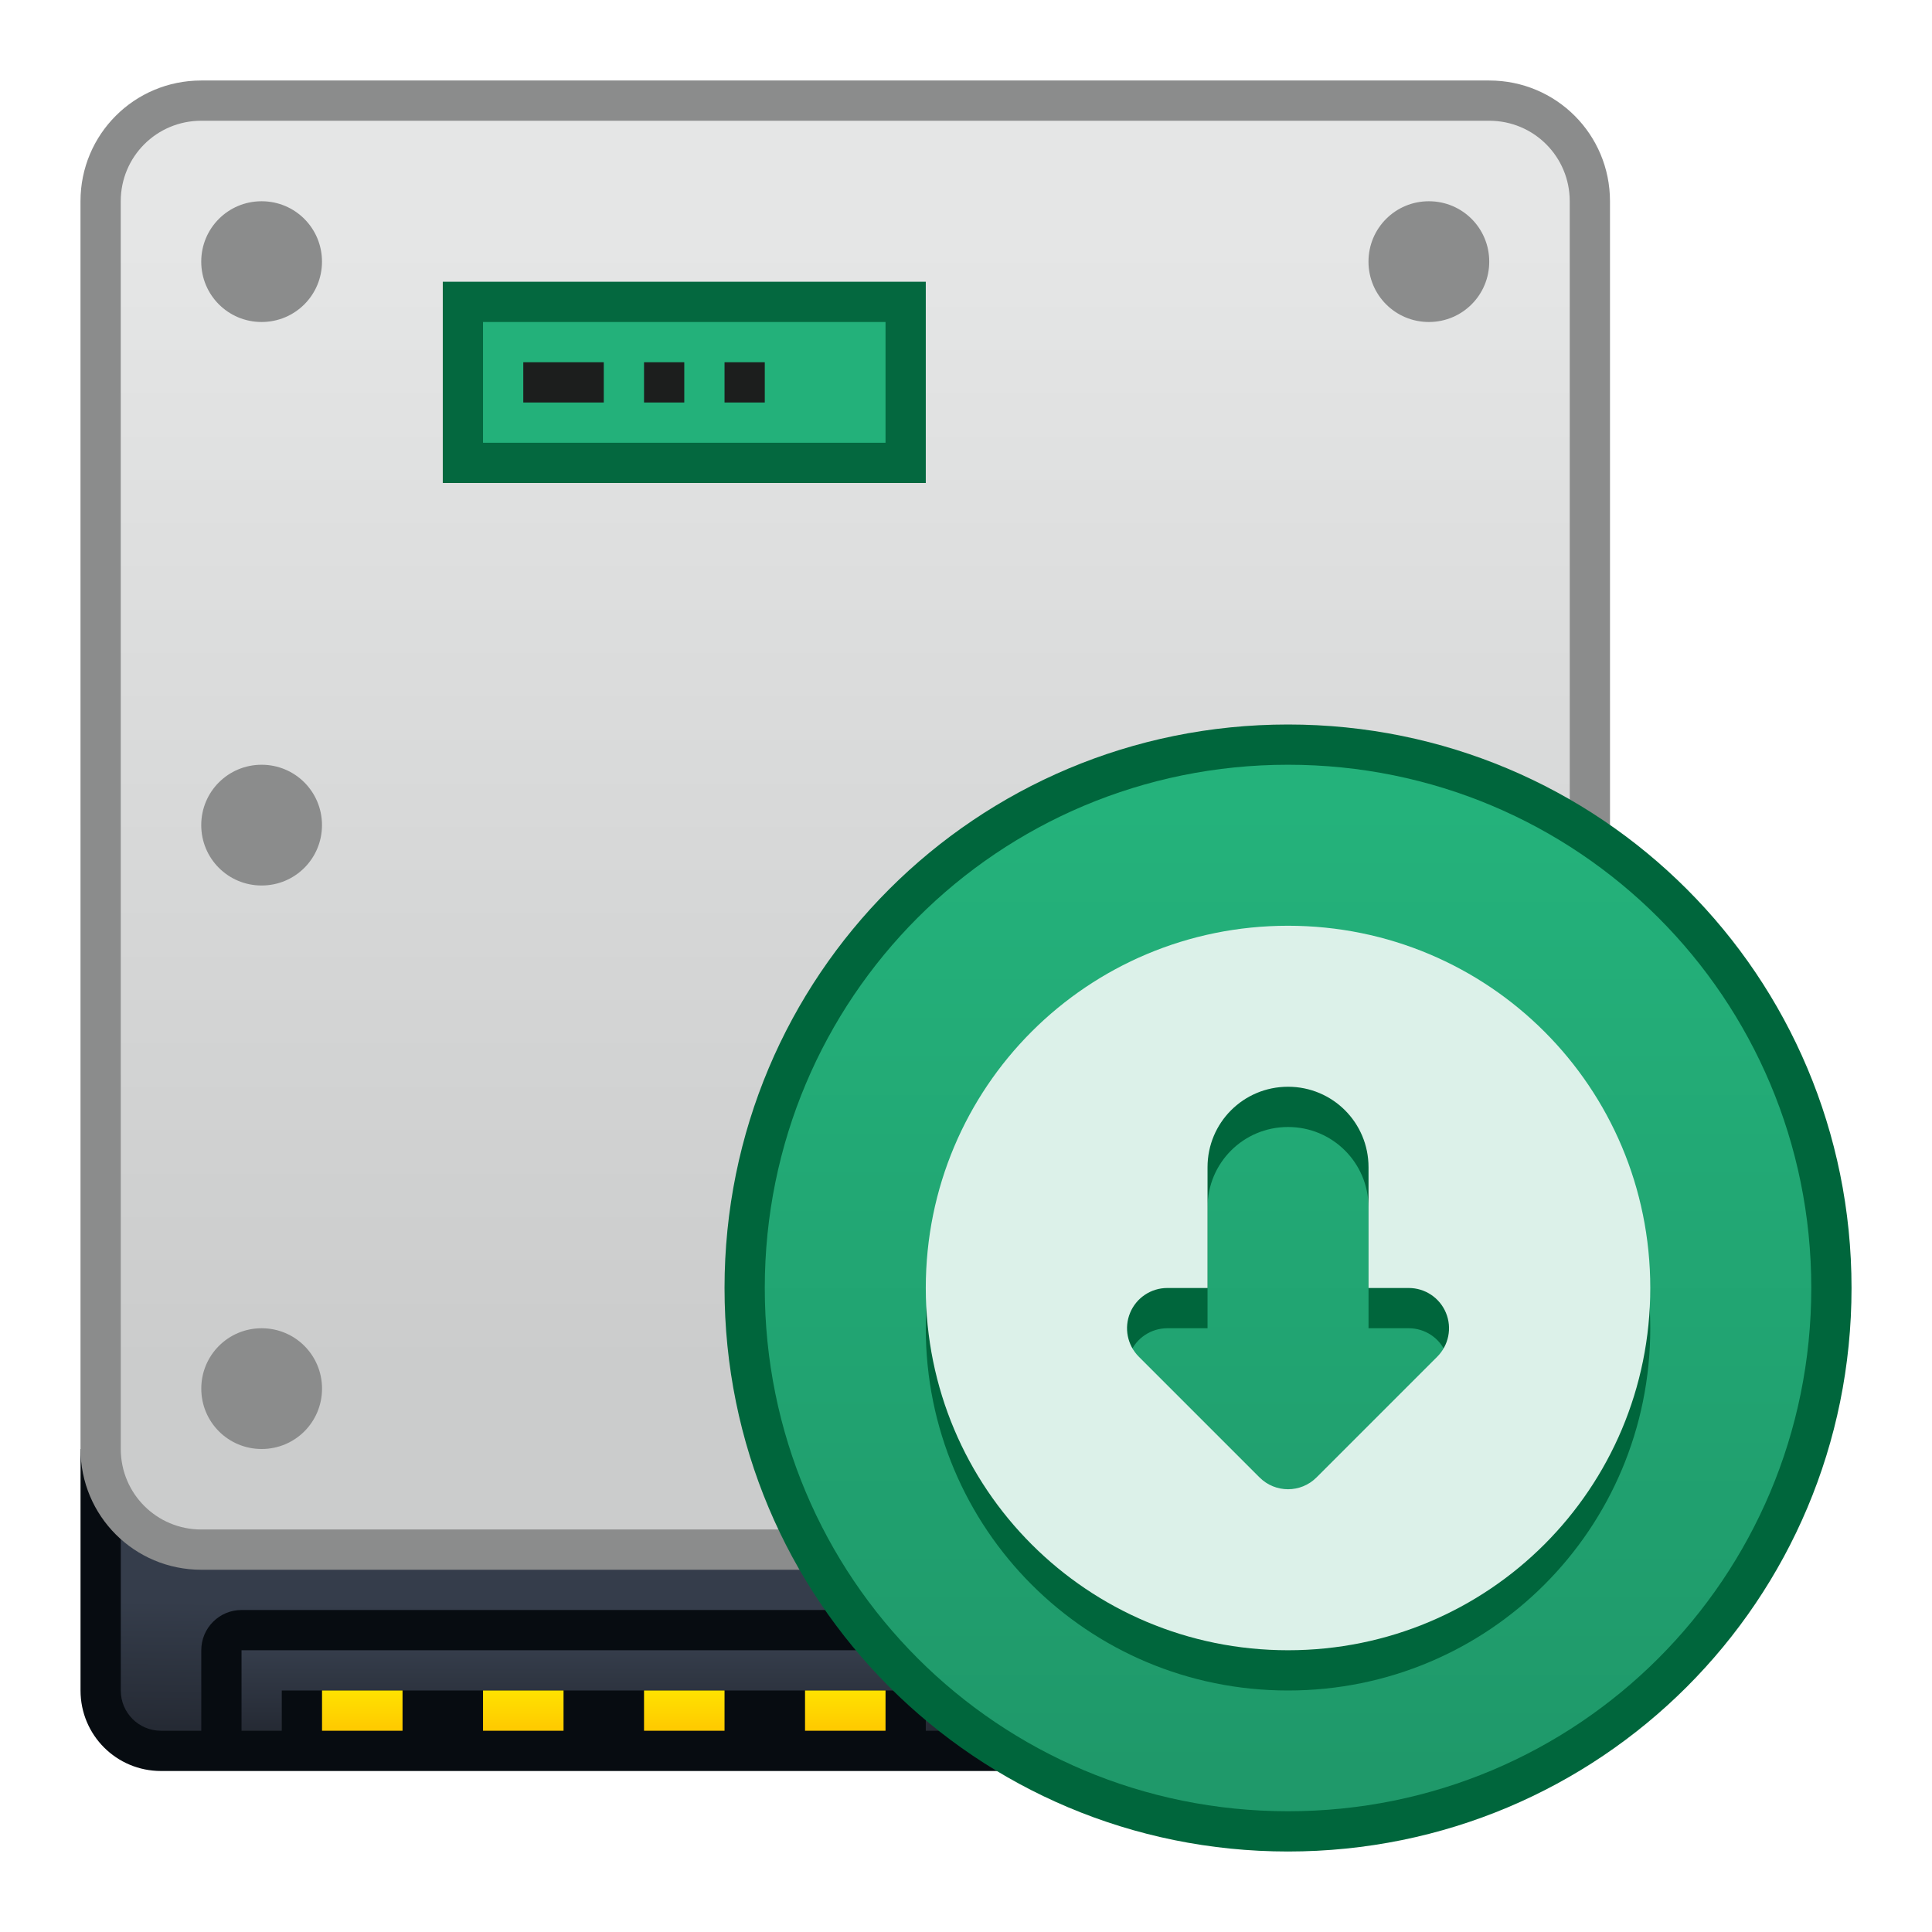
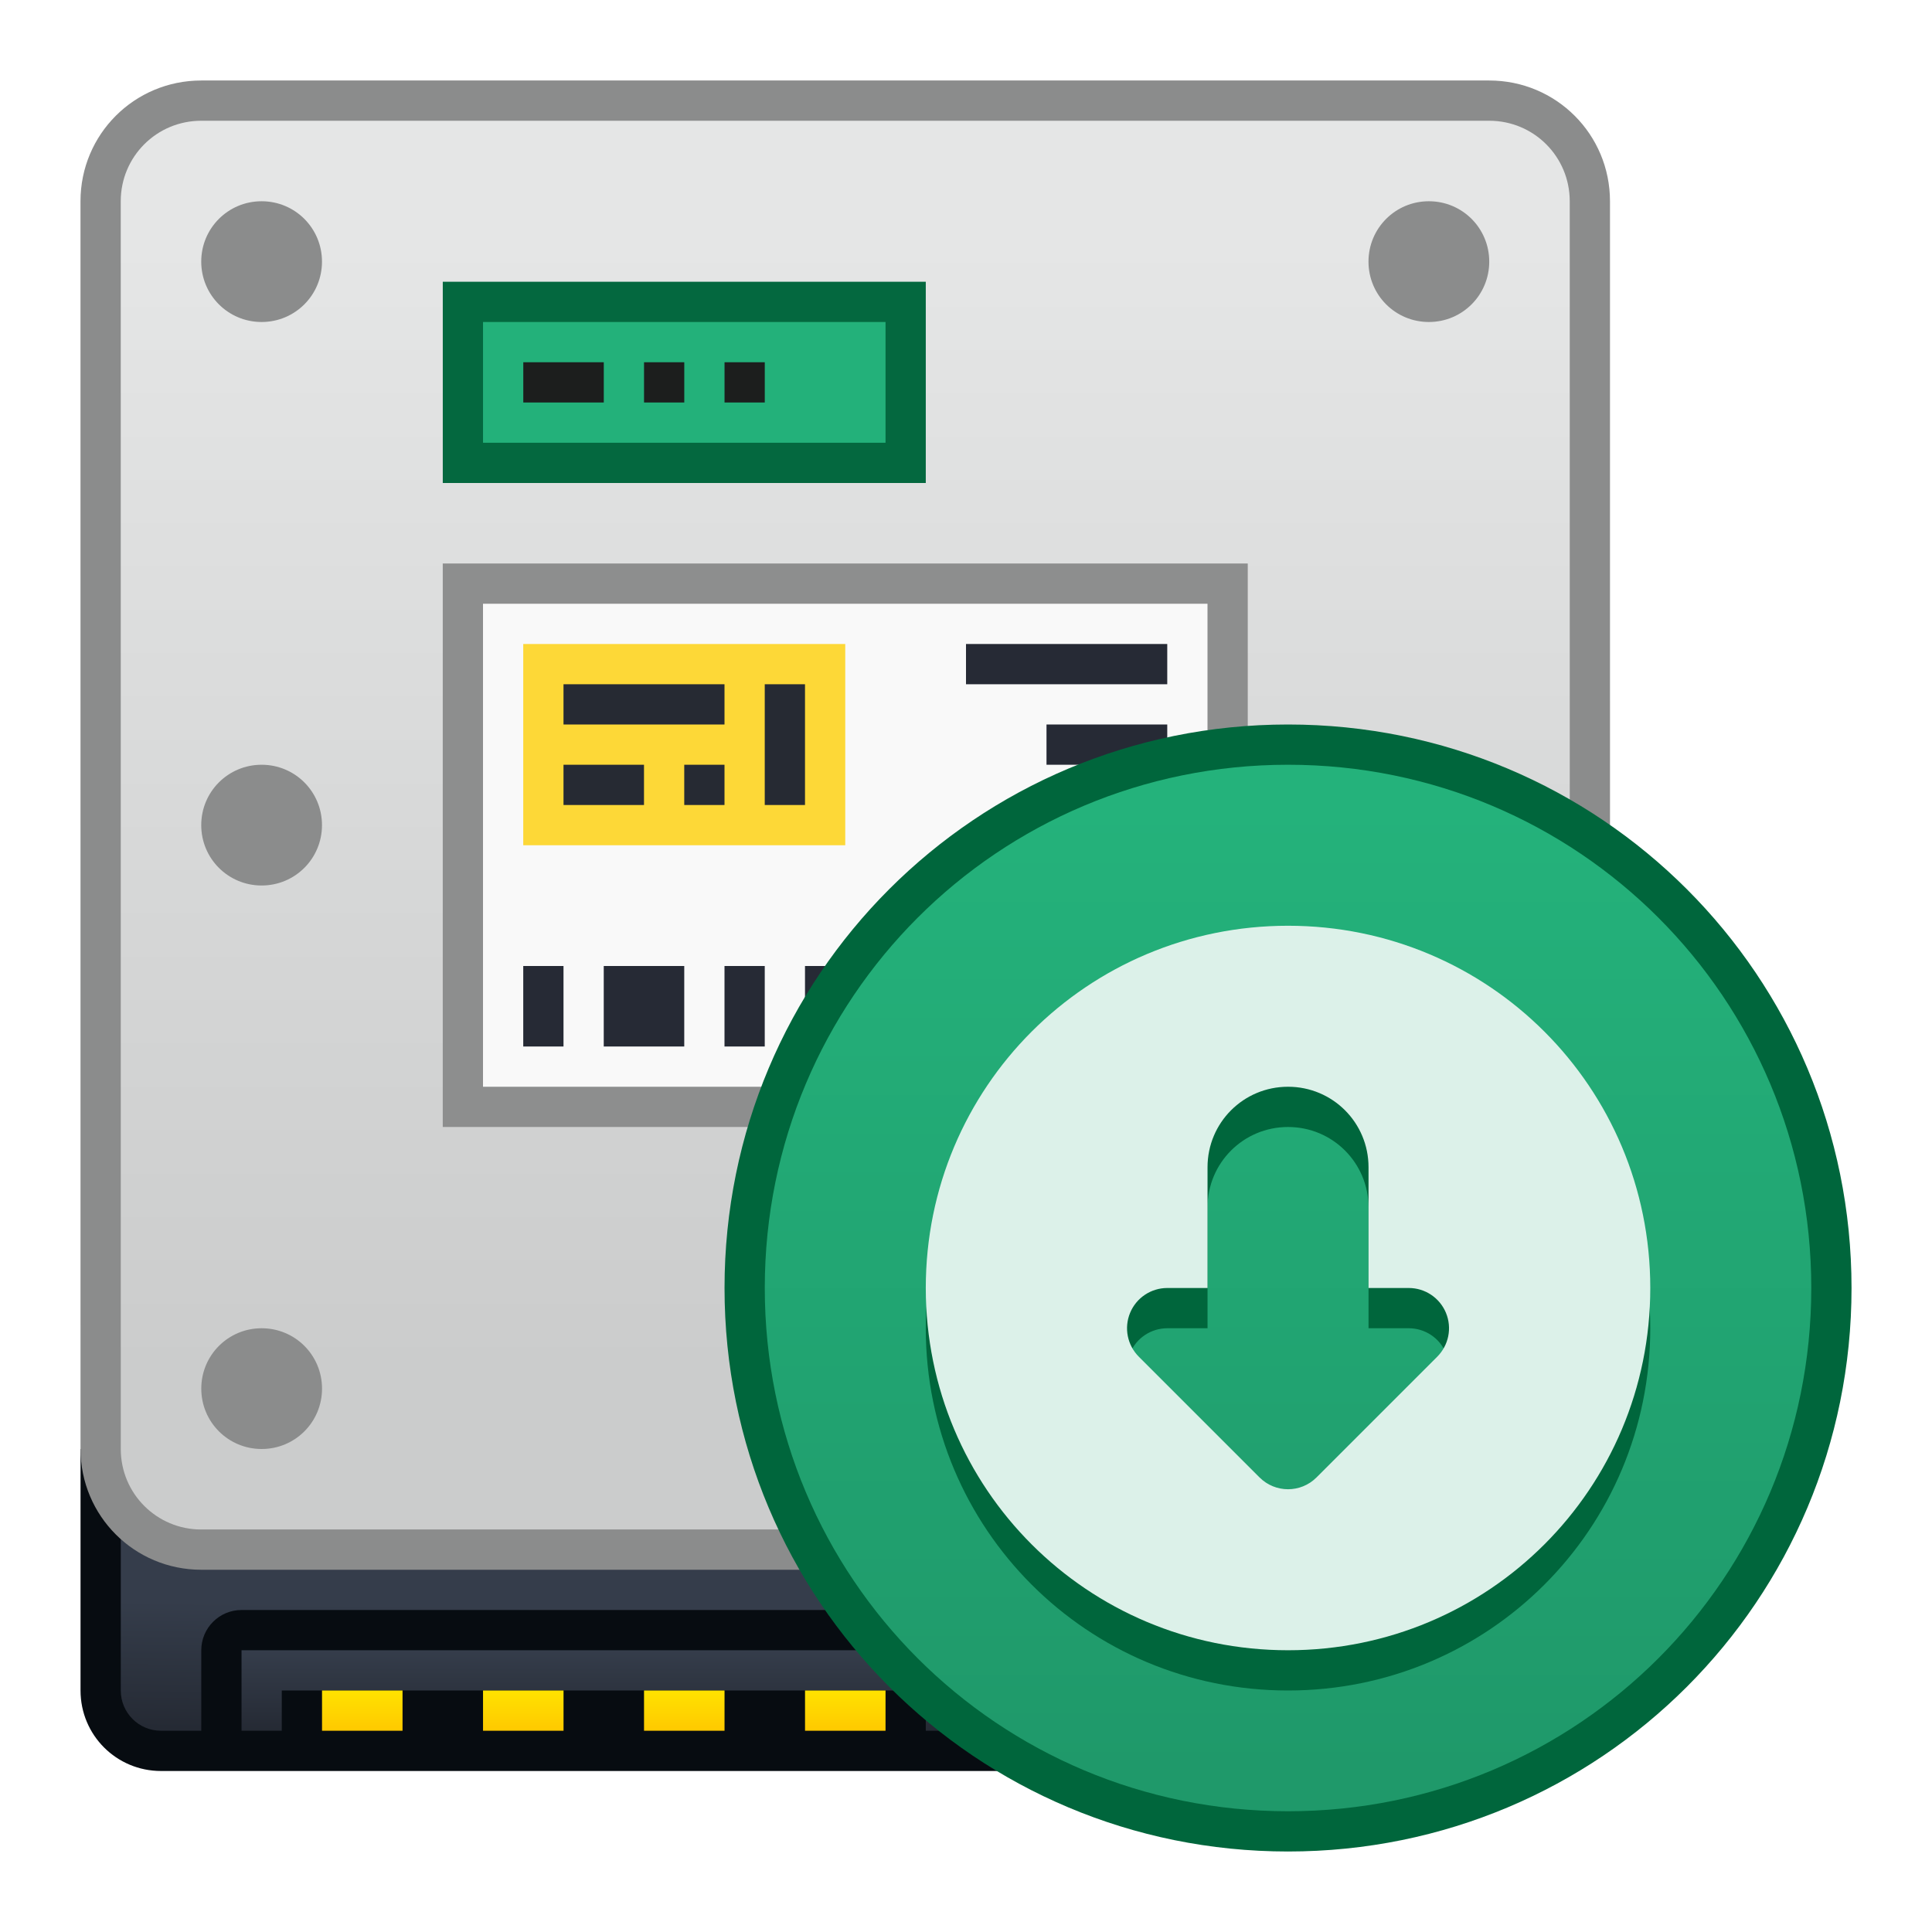
<svg xmlns="http://www.w3.org/2000/svg" xmlns:xlink="http://www.w3.org/1999/xlink" width="48" height="48" viewBox="0 0 48 48" version="1.1" id="svg8">
  <defs id="defs2">
    <linearGradient gradientUnits="userSpaceOnUse" y2="309.65" x2="11" y1="310.65" x1="11" id="linearGradient1112-3" xlink:href="#linearGradient4627" gradientTransform="translate(-54,-9.00001)" />
    <linearGradient id="linearGradient4627">
      <stop id="stop4623" offset="0" style="stop-color:#ffc900;stop-opacity:1" />
      <stop id="stop4625" offset="1" style="stop-color:#ffe200;stop-opacity:1" />
    </linearGradient>
    <linearGradient gradientUnits="userSpaceOnUse" y2="309.65" x2="11" y1="310.65" x1="11" id="linearGradient1112-8" xlink:href="#linearGradient4627" gradientTransform="translate(-58,-9.00001)" />
    <linearGradient gradientUnits="userSpaceOnUse" y2="309.65" x2="11" y1="310.65" x1="11" id="linearGradient1112-1" xlink:href="#linearGradient4627" gradientTransform="translate(-62,-9.00001)" />
    <linearGradient gradientTransform="translate(-66,-9)" gradientUnits="userSpaceOnUse" y2="309.65" x2="11" y1="310.65" x1="11" id="linearGradient1112" xlink:href="#linearGradient4627" />
    <linearGradient gradientTransform="translate(-66,257.65)" gradientUnits="userSpaceOnUse" y2="42" x2="17" y1="44" x1="17" id="linearGradient1253" xlink:href="#linearGradient4506" />
    <linearGradient id="linearGradient4506">
      <stop style="stop-color:#252a34;stop-opacity:1" offset="0" id="stop4502" />
      <stop style="stop-color:#353d4b;stop-opacity:1" offset="1" id="stop4504" />
    </linearGradient>
    <linearGradient gradientTransform="translate(-64,259.65)" y2="38.846" x2="9.045" y1="42" x1="9" gradientUnits="userSpaceOnUse" id="linearGradient1319-0" xlink:href="#linearGradient4506" />
    <linearGradient xlink:href="#linearGradient825" id="linearGradient1043" x1="32" y1="310.65" x2="32" y2="286.65" gradientUnits="userSpaceOnUse" gradientTransform="translate(-64,-8)" />
    <linearGradient id="linearGradient825">
      <stop id="stop821" offset="0" style="stop-color:#1f996a;stop-opacity:1" />
      <stop id="stop823" offset="1" style="stop-color:#24b27b;stop-opacity:1" />
    </linearGradient>
    <linearGradient xlink:href="#linearGradient1378" id="linearGradient1056" gradientUnits="userSpaceOnUse" gradientTransform="translate(-64,-8)" x1="17" y1="300.65" x2="17" y2="272.65" />
    <linearGradient id="linearGradient1378">
      <stop style="stop-color:#cbcccc;stop-opacity:1" offset="0" id="stop1374" />
      <stop style="stop-color:#e5e6e6;stop-opacity:1" offset="1" id="stop1376" />
    </linearGradient>
+     <style id="current-color-scheme" type="text/css">
+       .ColorScheme-Text {
+         color:#122036;
+       }
+       </style>
+     <style id="current-color-scheme-5" type="text/css">
+       .ColorScheme-Text {
+         color:#122036;
+       }
+       </style>
+     <style id="current-color-scheme-3" type="text/css">
+       .ColorScheme-Text {
+         color:#122036;
+       }
+       </style>
+     <style id="current-color-scheme-53" type="text/css">
+       .ColorScheme-Text {
+         color:#122036;
+       }
+       </style>
+     <style type="text/css" id="current-color-scheme-5-5">
+       .ColorScheme-Text {
+         color:#122036;
+       }
+       </style>
+     <style type="text/css" id="current-color-scheme-6">
+       .ColorScheme-Text {
+         color:#122036;
+       }
+       </style>
+     <style type="text/css" id="current-color-scheme-5-2">
+       .ColorScheme-Text {
+         color:#122036;
+       }
+       </style>
+     <style id="current-color-scheme-2" type="text/css">
+       .ColorScheme-Text {
+         color:#122036;
+       }
+       </style>
+     <style id="current-color-scheme-5-1" type="text/css">
+       .ColorScheme-Text {
+         color:#122036;
+       }
+       </style>
+     <style id="current-color-scheme-3-2" type="text/css">
+       .ColorScheme-Text {
+         color:#122036;
+       }
+       </style>
+     <style id="current-color-scheme-535" type="text/css">
+       .ColorScheme-Text {
+         color:#122036;
+       }
+       </style>
+     <style type="text/css" id="current-color-scheme-5356">
+       .ColorScheme-Text {
+         color:#122036;
+       }
+       </style>
+     <style type="text/css" id="current-color-scheme-5-29">
+       .ColorScheme-Text {
+         color:#122036;
+       }
+       </style>
+     <style type="text/css" id="current-color-scheme-3-1">
+       .ColorScheme-Text {
+         color:#122036;
+       }
+       </style>
+     <style type="text/css" id="current-color-scheme-53-2">
+       .ColorScheme-Text {
+         color:#122036;
+       }
+       </style>
  </defs>
  <g id="layer1" transform="translate(0,-266.65)">
    <g id="g1684" transform="translate(64.00075,7.99998)">
      <path id="rect979-6-1" d="m -62,294.65 v 2 1 3 c 0,1.108 0.892,2 2,2 h 34 c 1.108,0 2,-0.892 2,-2 v -3 -1 -2 h -2 -34 z" style="opacity:1;fill:#03080d;fill-opacity:0.98;stroke:none;stroke-width:2;stroke-linecap:round;stroke-linejoin:round;stroke-miterlimit:4;stroke-dasharray:none;stroke-opacity:1" />
      <path id="rect981-0-8" d="m -61,294.65 v 1 3 2 c 0,0.554 0.446,1 1,1 h 1 v -2 c 0,-0.277 0.112,-0.526 0.293,-0.707 0.181,-0.181 0.43,-0.293 0.707,-0.293 h 26 c 0.277,0 0.526,0.112 0.707,0.293 0.181,0.181 0.293,0.43 0.293,0.707 v 2 h 5 c 0.554,0 1,-0.446 1,-1 v -2 -3 -1 h -1 -34 z" style="opacity:1;fill:url(#linearGradient1319-0);fill-opacity:1;stroke:none;stroke-width:2;stroke-linecap:round;stroke-linejoin:round;stroke-miterlimit:4;stroke-dasharray:none;stroke-opacity:1" />
      <path id="rect975-6-7" d="m -59.001,260.65 h 32 c 1.662,0 3,1.338 3,3 l 7.49e-4,31 c 4e-5,1.662 -1.338,3 -3,3 h -32 c -1.662,0 -3,-1.338 -3,-3 l -7.49e-4,-31 c -4e-5,-1.662 1.338,-3 3,-3 z" style="opacity:1;fill:#8b8c8c;fill-opacity:1;stroke:none;stroke-width:2;stroke-linecap:round;stroke-linejoin:round;stroke-miterlimit:4;stroke-dasharray:none;stroke-opacity:1" />
      <path id="rect977-2-9" d="m -59.001,261.65 c -1.108,0 -2,0.892 -2,2 l 7.49e-4,31 c 2.7e-5,1.108 0.892,2 2,2 h 32 c 1.108,0 2,-0.892 2,-2 l -7.49e-4,-31 c -2.7e-5,-1.108 -0.892,-2 -2,-2 z" style="opacity:1;fill:url(#linearGradient1056);fill-opacity:1;stroke:none;stroke-width:2;stroke-linecap:round;stroke-linejoin:round;stroke-miterlimit:4;stroke-dasharray:none;stroke-opacity:1" />
      <path id="rect1029" d="m -58,299.65 v 2 h 1 v -1 h 1 15 v 1 h 1 v -1 -1 h -1 -15 -1 z" style="opacity:1;fill:url(#linearGradient1253);fill-opacity:1;stroke:none;stroke-width:2;stroke-linecap:round;stroke-linejoin:round;stroke-miterlimit:4;stroke-dasharray:none;stroke-opacity:1" />
      <path id="rect1045" d="m -56,300.65 h 2 v 1 h -2 z" style="opacity:1;fill:url(#linearGradient1112);fill-opacity:1;stroke:none;stroke-width:2;stroke-linecap:round;stroke-linejoin:round;stroke-miterlimit:4;stroke-dasharray:none;stroke-opacity:1" />
      <path id="rect1045-7" d="m -52,300.65 h 2 v 1 h -2 z" style="opacity:1;fill:url(#linearGradient1112-1);fill-opacity:1;stroke:none;stroke-width:2;stroke-linecap:round;stroke-linejoin:round;stroke-miterlimit:4;stroke-dasharray:none;stroke-opacity:1" />
      <path id="rect1045-0" d="m -48,300.65 h 2 v 1 h -2 z" style="opacity:1;fill:url(#linearGradient1112-8);fill-opacity:1;stroke:none;stroke-width:2;stroke-linecap:round;stroke-linejoin:round;stroke-miterlimit:4;stroke-dasharray:none;stroke-opacity:1" />
      <path id="rect1045-06" d="m -44,300.65 h 2 v 1 h -2 z" style="opacity:1;fill:url(#linearGradient1112-3);fill-opacity:1;stroke:none;stroke-width:2;stroke-linecap:round;stroke-linejoin:round;stroke-miterlimit:4;stroke-dasharray:none;stroke-opacity:1" />
      <path id="rect1082-2" d="m -53,265.65 h 12 v 5 h -12 z" style="opacity:0.98;fill:#00663c;fill-opacity:1;stroke:none;stroke-width:2;stroke-linecap:round;stroke-linejoin:round;stroke-miterlimit:4;stroke-dasharray:none;stroke-dashoffset:0;stroke-opacity:1" />
      <path id="rect1084-7" d="m -52,266.65 h 10 v 3 h -10 z" style="opacity:0.98;fill:#24b27b;fill-opacity:1;stroke:none;stroke-width:2;stroke-linecap:round;stroke-linejoin:round;stroke-miterlimit:4;stroke-dasharray:none;stroke-dashoffset:0;stroke-opacity:1" />
      <path id="rect1098-0" d="m -51,267.65 h 2 v 1 h -2 z" style="opacity:0.98;fill:#1c1c1c;fill-opacity:1;stroke:none;stroke-width:2;stroke-linecap:round;stroke-linejoin:round;stroke-miterlimit:4;stroke-dasharray:none;stroke-dashoffset:0;stroke-opacity:1" />
      <path id="rect1100-9" d="m -48,267.65 h 1 v 1 h -1 z" style="opacity:0.98;fill:#1c1c1c;fill-opacity:1;stroke:none;stroke-width:2;stroke-linecap:round;stroke-linejoin:round;stroke-miterlimit:4;stroke-dasharray:none;stroke-dashoffset:0;stroke-opacity:1" />
      <path id="rect1102-3" d="m -46,267.65 h 1 v 1 h -1 z" style="opacity:0.98;fill:#1c1c1c;fill-opacity:1;stroke:none;stroke-width:2;stroke-linecap:round;stroke-linejoin:round;stroke-miterlimit:4;stroke-dasharray:none;stroke-dashoffset:0;stroke-opacity:1" />
      <path style="opacity:1;fill:#8b8c8c;fill-opacity:1;stroke:none;stroke-width:2;stroke-linecap:round;stroke-linejoin:round;stroke-miterlimit:4;stroke-dasharray:none;stroke-opacity:1" d="m -57.501,263.65 c 0.831,0 1.5,0.669 1.5,1.5 0,0.831 -0.669,1.5 -1.5,1.5 -0.831,0 -1.5,-0.669 -1.5,-1.5 0,-0.831 0.669,-1.5 1.5,-1.5 z" id="path950" />
      <path style="opacity:1;fill:#8b8c8c;fill-opacity:1;stroke:none;stroke-width:2;stroke-linecap:round;stroke-linejoin:round;stroke-miterlimit:4;stroke-dasharray:none;stroke-opacity:1" d="m -28.501,263.65 c 0.831,0 1.5,0.669 1.5,1.5 0,0.831 -0.669,1.5 -1.5,1.5 -0.831,0 -1.5,-0.669 -1.5,-1.5 0,-0.831 0.669,-1.5 1.5,-1.5 z" id="path948" />
      <path style="opacity:1;fill:#8b8c8c;fill-opacity:1;stroke:none;stroke-width:2;stroke-linecap:round;stroke-linejoin:round;stroke-miterlimit:4;stroke-dasharray:none;stroke-opacity:1" d="m -57.5,291.65 c 0.831,0 1.5,0.669 1.5,1.5 0,0.831 -0.669,1.5 -1.5,1.5 -0.831,0 -1.5,-0.669 -1.5,-1.5 0,-0.831 0.669,-1.5 1.5,-1.5 z" id="path942" />
+       <g transform="translate(-12.00075,-4.99998)" id="g1039">
+         <path style="opacity:0.99;vector-effect:none;fill:#8c8d8d;fill-opacity:1;stroke:none;stroke-width:2;stroke-linecap:round;stroke-linejoin:round;stroke-miterlimit:4;stroke-dasharray:none;stroke-dashoffset:0;stroke-opacity:1" d="m -41,277.65 h 20 v 14 h -20 z" id="rect946" />
+         <path style="opacity:0.99;vector-effect:none;fill:#fafafa;fill-opacity:1;stroke:none;stroke-width:2;stroke-linecap:round;stroke-linejoin:round;stroke-miterlimit:4;stroke-dasharray:none;stroke-dashoffset:0;stroke-opacity:1" d="m -40,278.65 h 18 v 12 h -18 z" id="rect948" />
+         <path style="opacity:0.99;vector-effect:none;fill:#fdd835;fill-opacity:1;stroke:none;stroke-width:2;stroke-linecap:round;stroke-linejoin:round;stroke-miterlimit:4;stroke-dasharray:none;stroke-dashoffset:0;stroke-opacity:1" d="m -39,279.65 h 8 v 5 h -8 z" id="rect953" />
+         <path id="rect955" d="m -28,279.65 v 1 h 5 v -1 z m -10,1 v 1 h 4 v -1 z m 5,0 v 3 h 1 v -3 z m 7,1 v 1 h 3 v -1 z m -12,1 v 1 h 2 v -1 z m 3,0 v 1 h 1 v -1 z m 8,1 v 1 h 4 v -1 z m -12,4 v 2 h 1 v -2 z m 2,0 v 2 h 2 v -2 z m 3,0 v 2 h 1 v -2 z m 2,0 v 2 h 1 v -2 z m 2,0 v 2 h 2 v -2 z m 3,0 v 2 h 1 v -2 z m 2,0 v 2 h 2 v -2 z" style="opacity:0.99;vector-effect:none;fill:#242833;fill-opacity:1;stroke:none;stroke-width:2;stroke-linecap:round;stroke-linejoin:round;stroke-miterlimit:4;stroke-dasharray:none;stroke-dashoffset:0;stroke-opacity:1" />
+       </g>
      <path style="opacity:1;fill:#00663c;fill-opacity:1;stroke:none;stroke-width:2;stroke-linecap:round;stroke-linejoin:round;stroke-miterlimit:4;stroke-dasharray:none;stroke-opacity:1" d="m -32,276.65 c 7.756,0 14,6.244 14,14 v 4e-5 c 0,7.756 -6.244,14 -14,14 -7.756,0 -14,-6.244 -14,-14 v -4e-5 c 0,-7.756 6.244,-14 14,-14 z" id="rect992" />
      <path style="opacity:1;fill:url(#linearGradient1043);fill-opacity:1;stroke:none;stroke-width:1.857;stroke-linecap:round;stroke-linejoin:round;stroke-miterlimit:4;stroke-dasharray:none;stroke-opacity:1" d="m -32,277.65 c 7.202,0 13,5.798 13,13 v 4e-5 c 0,7.202 -5.798,13 -13,13 -7.202,0 -13,-5.798 -13,-13 v -4e-5 c 0,-7.202 5.798,-13 13,-13 z" id="rect992-2" />
      <path id="path7212-4-6-3-2" d="m -32,282.65 c -4.986,0 -9,4.014 -9,9 0,4.986 4.014,9 9,9 4.986,0 9,-4.014 9,-9 0,-4.986 -4.014,-9 -9,-9 z m 0,4 c 1.108,0 2,0.892 2,2 v 3 h 1 a 1,1 0 0 1 0.707,1.707 l -3,3 a 1,1 0 0 1 -1.414,0 l -3,-3 A 1,1 0 0 1 -35,291.65 h 1 v -3 c 0,-1.108 0.892,-2 2,-2 z" style="opacity:1;fill:#00663c;fill-opacity:1;stroke:none;stroke-width:1;stroke-opacity:1" />
      <path id="path7212-4-6-3" d="m -32,281.65 c -4.986,0 -9,4.014 -9,9 0,4.986 4.014,9 9,9 4.986,0 9,-4.014 9,-9 0,-4.986 -4.014,-9 -9,-9 z m 0,4 c 1.108,0 2,0.892 2,2 v 3 h 1 a 1,1 0 0 1 0.707,1.707 l -3,3 a 1,1 0 0 1 -1.414,0 l -3,-3 A 1,1 0 0 1 -35,290.65 h 1 v -3 c 0,-1.108 0.892,-2 2,-2 z" style="opacity:1;fill:#dcf1e9;fill-opacity:1;stroke:none;stroke-width:1;stroke-opacity:1" />
      <path style="opacity:1;fill:#8b8c8c;fill-opacity:1;stroke:none;stroke-width:2;stroke-linecap:round;stroke-linejoin:round;stroke-miterlimit:4;stroke-dasharray:none;stroke-opacity:1" d="m -57.501,277.65 c 0.831,0 1.5,0.669 1.5,1.5 0,0.831 -0.669,1.5 -1.5,1.5 -0.831,0 -1.5,-0.669 -1.5,-1.5 0,-0.831 0.669,-1.5 1.5,-1.5 z" id="path950-3" />
    </g>
  </g>
</svg>
